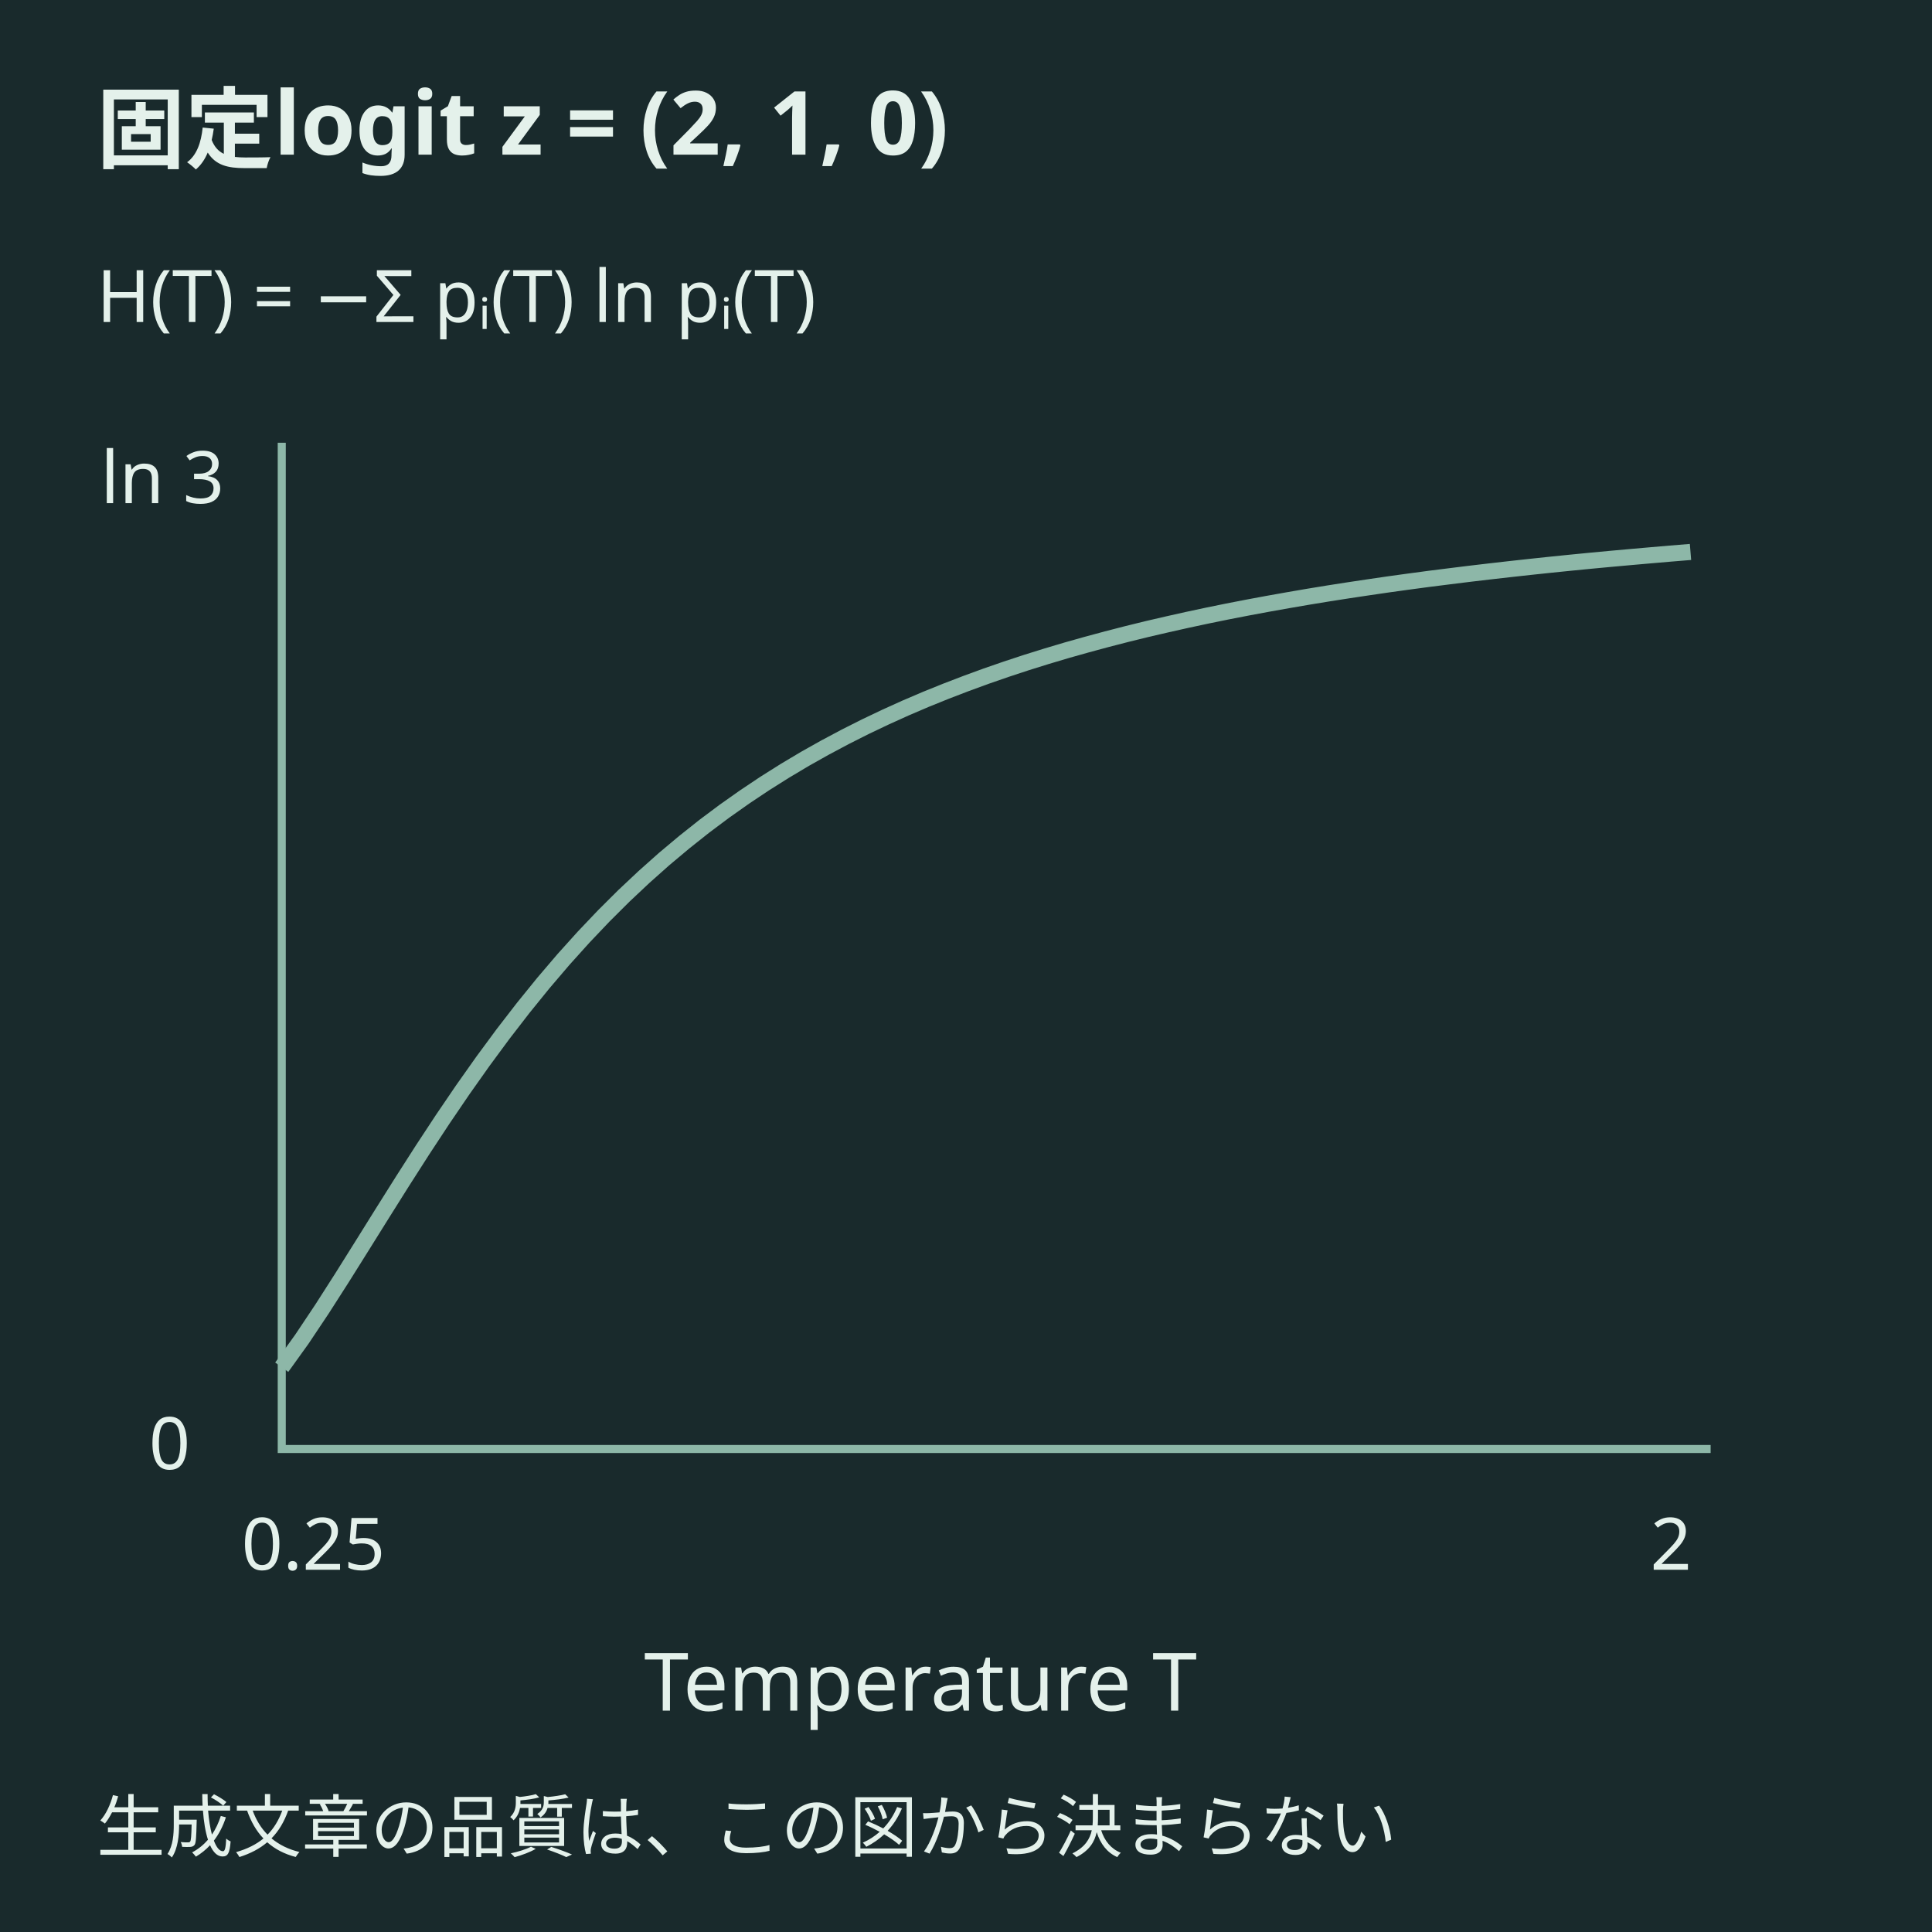
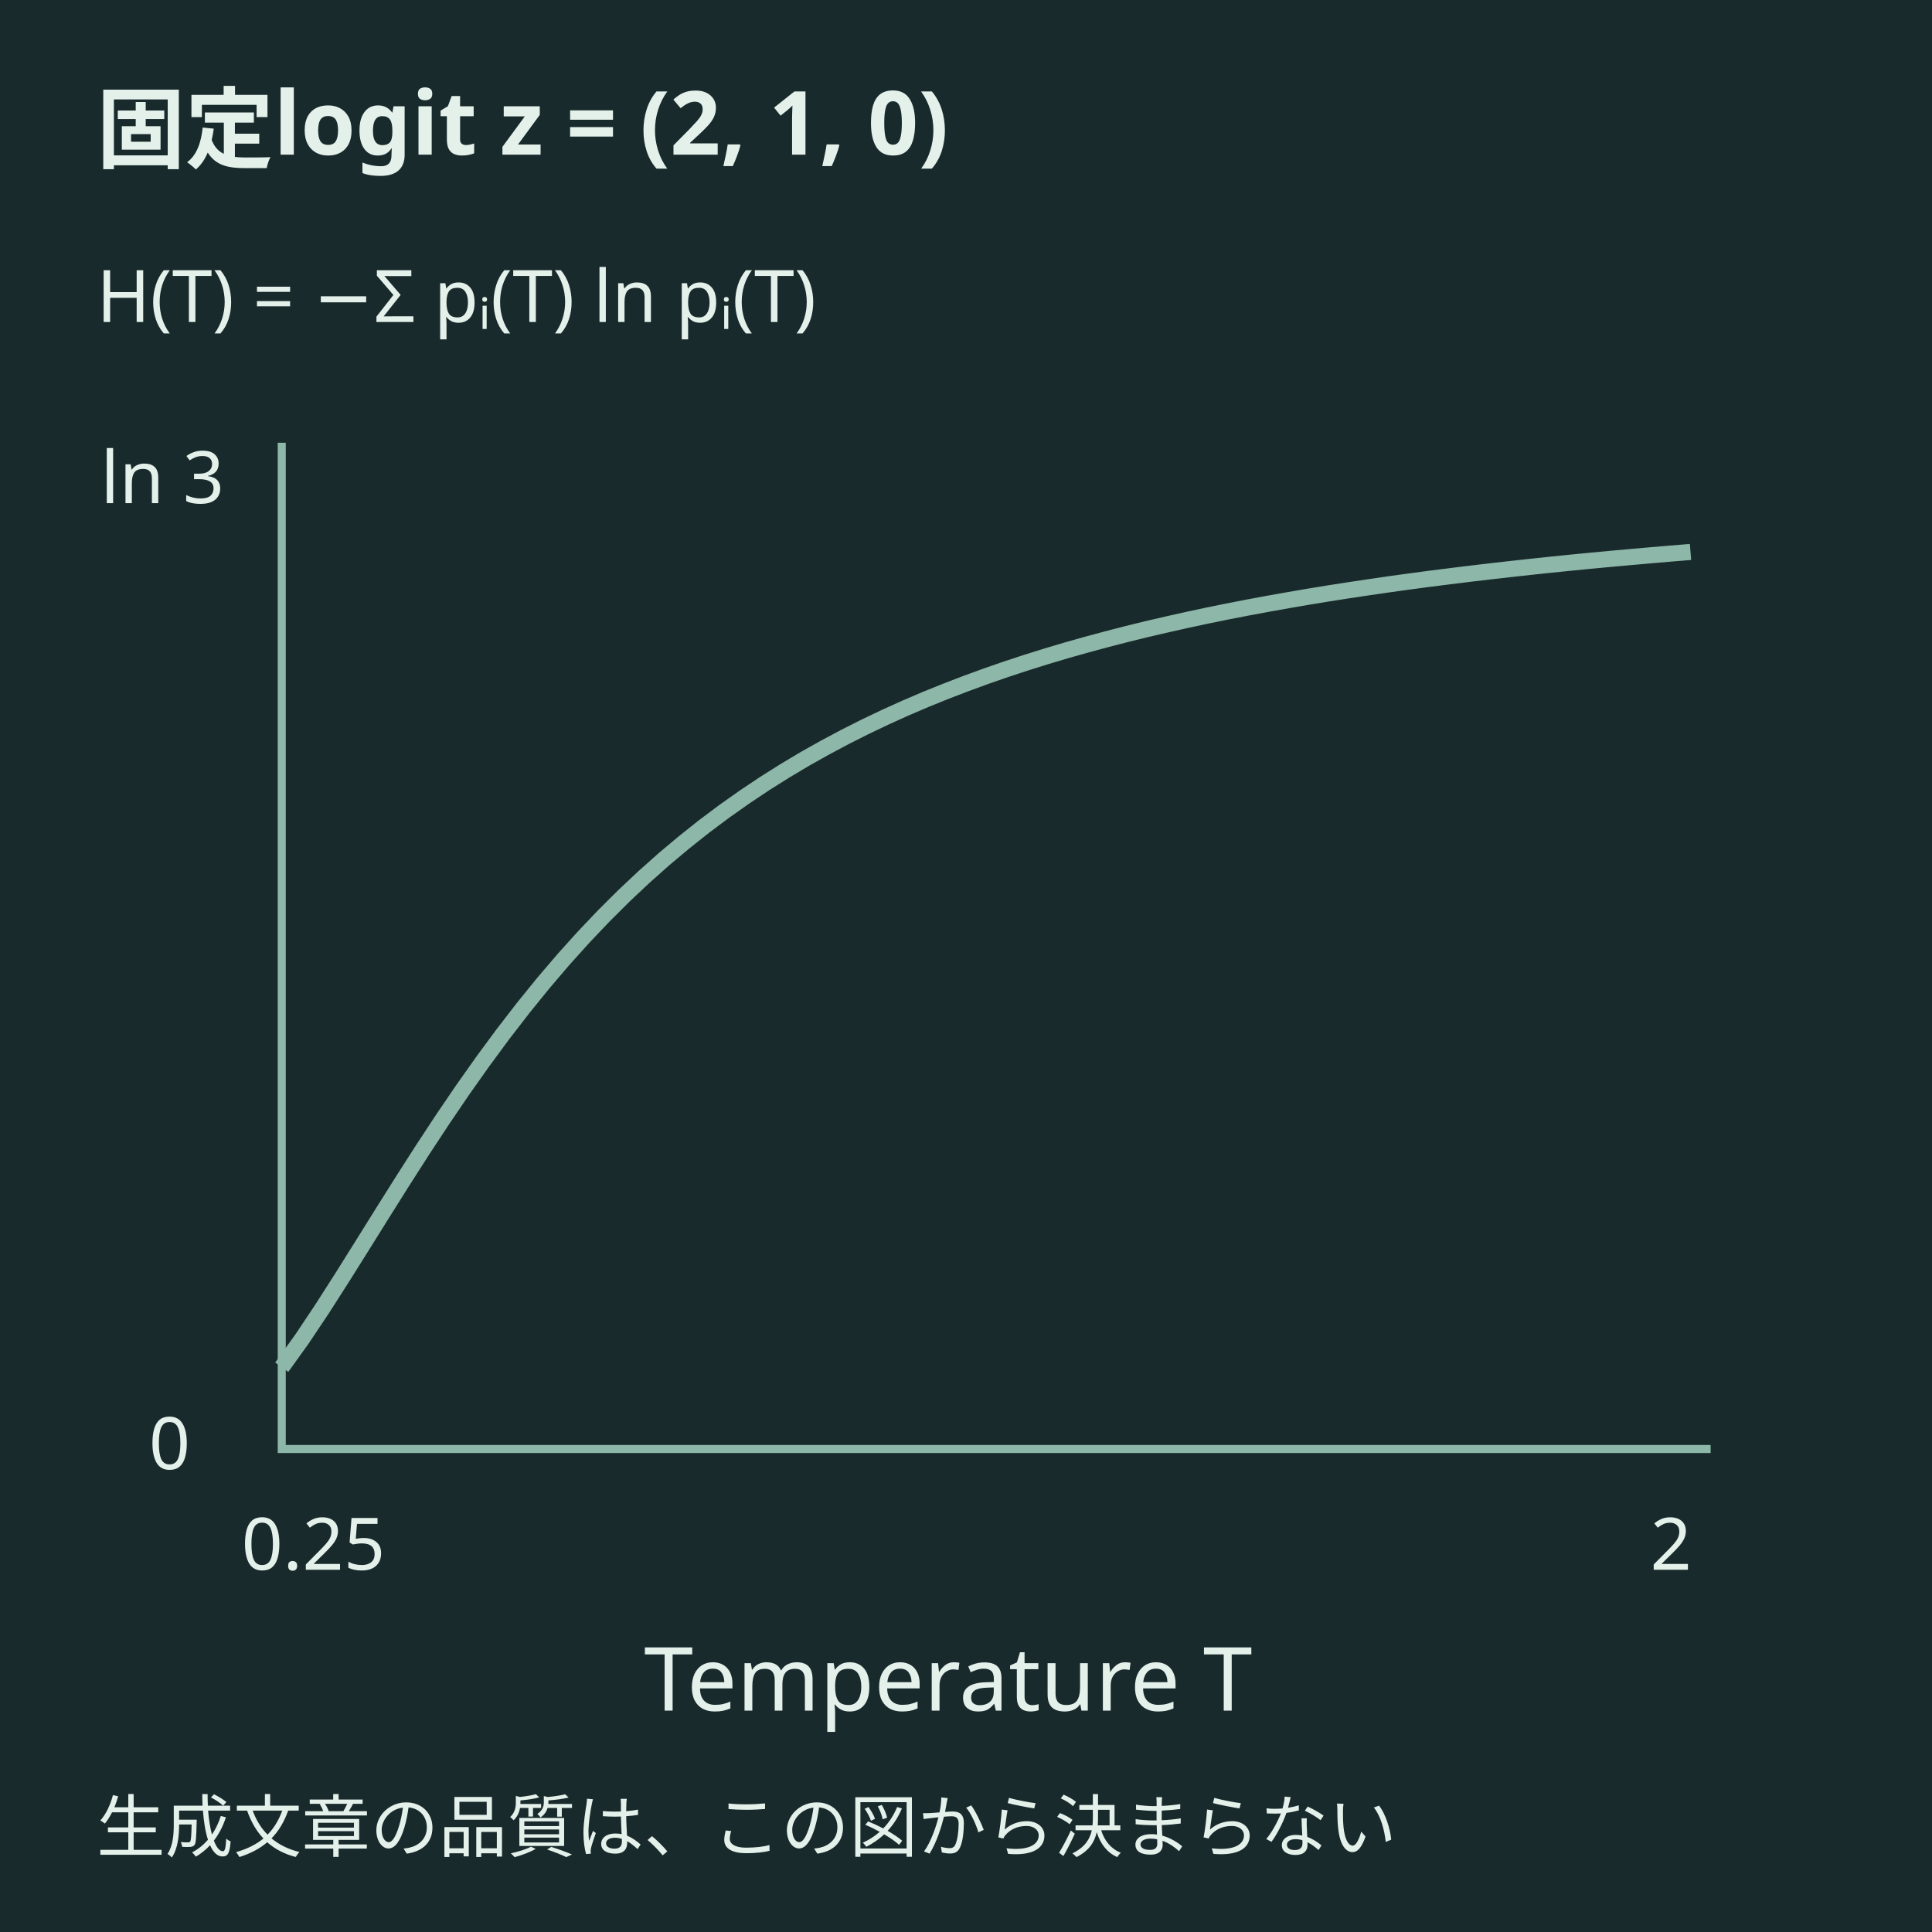
<svg xmlns="http://www.w3.org/2000/svg" width="480" height="480" viewBox="0 0 480 480" role="img" aria-labelledby="t desc">
  <rect width="480" height="480" fill="#192a2c" />
  <g fill="#e4f1eb" font-family="system-ui,sans-serif">
    <text x="24" y="40" font-size="22" font-weight="700">固定logit z = (2, 1, 0)</text>
    <text x="24" y="80" font-size="18">H(T) = −Σ pᵢ(T) ln pᵢ(T)</text>
    <path d="M70 110V360H425" fill="none" stroke="#8db7a8" stroke-width="2" />
    <polyline points="70.00,339.68 75.00,332.72 80.00,325.23 85.00,317.42 90.00,309.44 95.00,301.43 100.00,293.48 105.00,285.67 110.00,278.07 115.00,270.72 120.00,263.65 125.00,256.87 130.00,250.40 135.00,244.23 140.00,238.37 145.00,232.82 150.00,227.56 155.00,222.58 160.00,217.88 165.00,213.43 170.00,209.24 175.00,205.27 180.00,201.53 185.00,198.00 190.00,194.66 195.00,191.51 200.00,188.53 205.00,185.72 210.00,183.06 215.00,180.54 220.00,178.16 225.00,175.90 230.00,173.76 235.00,171.74 240.00,169.82 245.00,167.99 250.00,166.26 255.00,164.61 260.00,163.05 265.00,161.56 270.00,160.15 275.00,158.80 280.00,157.51 285.00,156.28 290.00,155.12 295.00,154.00 300.00,152.93 305.00,151.91 310.00,150.94 315.00,150.01 320.00,149.12 325.00,148.26 330.00,147.44 335.00,146.66 340.00,145.91 345.00,145.18 350.00,144.49 355.00,143.82 360.00,143.19 365.00,142.57 370.00,141.98 375.00,141.41 380.00,140.86 385.00,140.33 390.00,139.82 395.00,139.33 400.00,138.86 405.00,138.41 410.00,137.97 415.00,137.54 420.00,137.13" fill="none" stroke="#8db7a8" stroke-width="4" />
    <text x="37" y="365" font-size="18">0</text>
    <text x="25" y="125" font-size="18">ln 3</text>
    <text x="60" y="390" font-size="18">0.25</text>
    <text x="410" y="390" font-size="18">2</text>
-     <text x="160" y="425" font-size="20">Temperature T</text>
+     <text x="160" y="425" font-size="22">Temperature T</text>
    <text x="24" y="460" font-size="17">生成文章の品質は、この図から決まらない</text>
  </g>
</svg>
